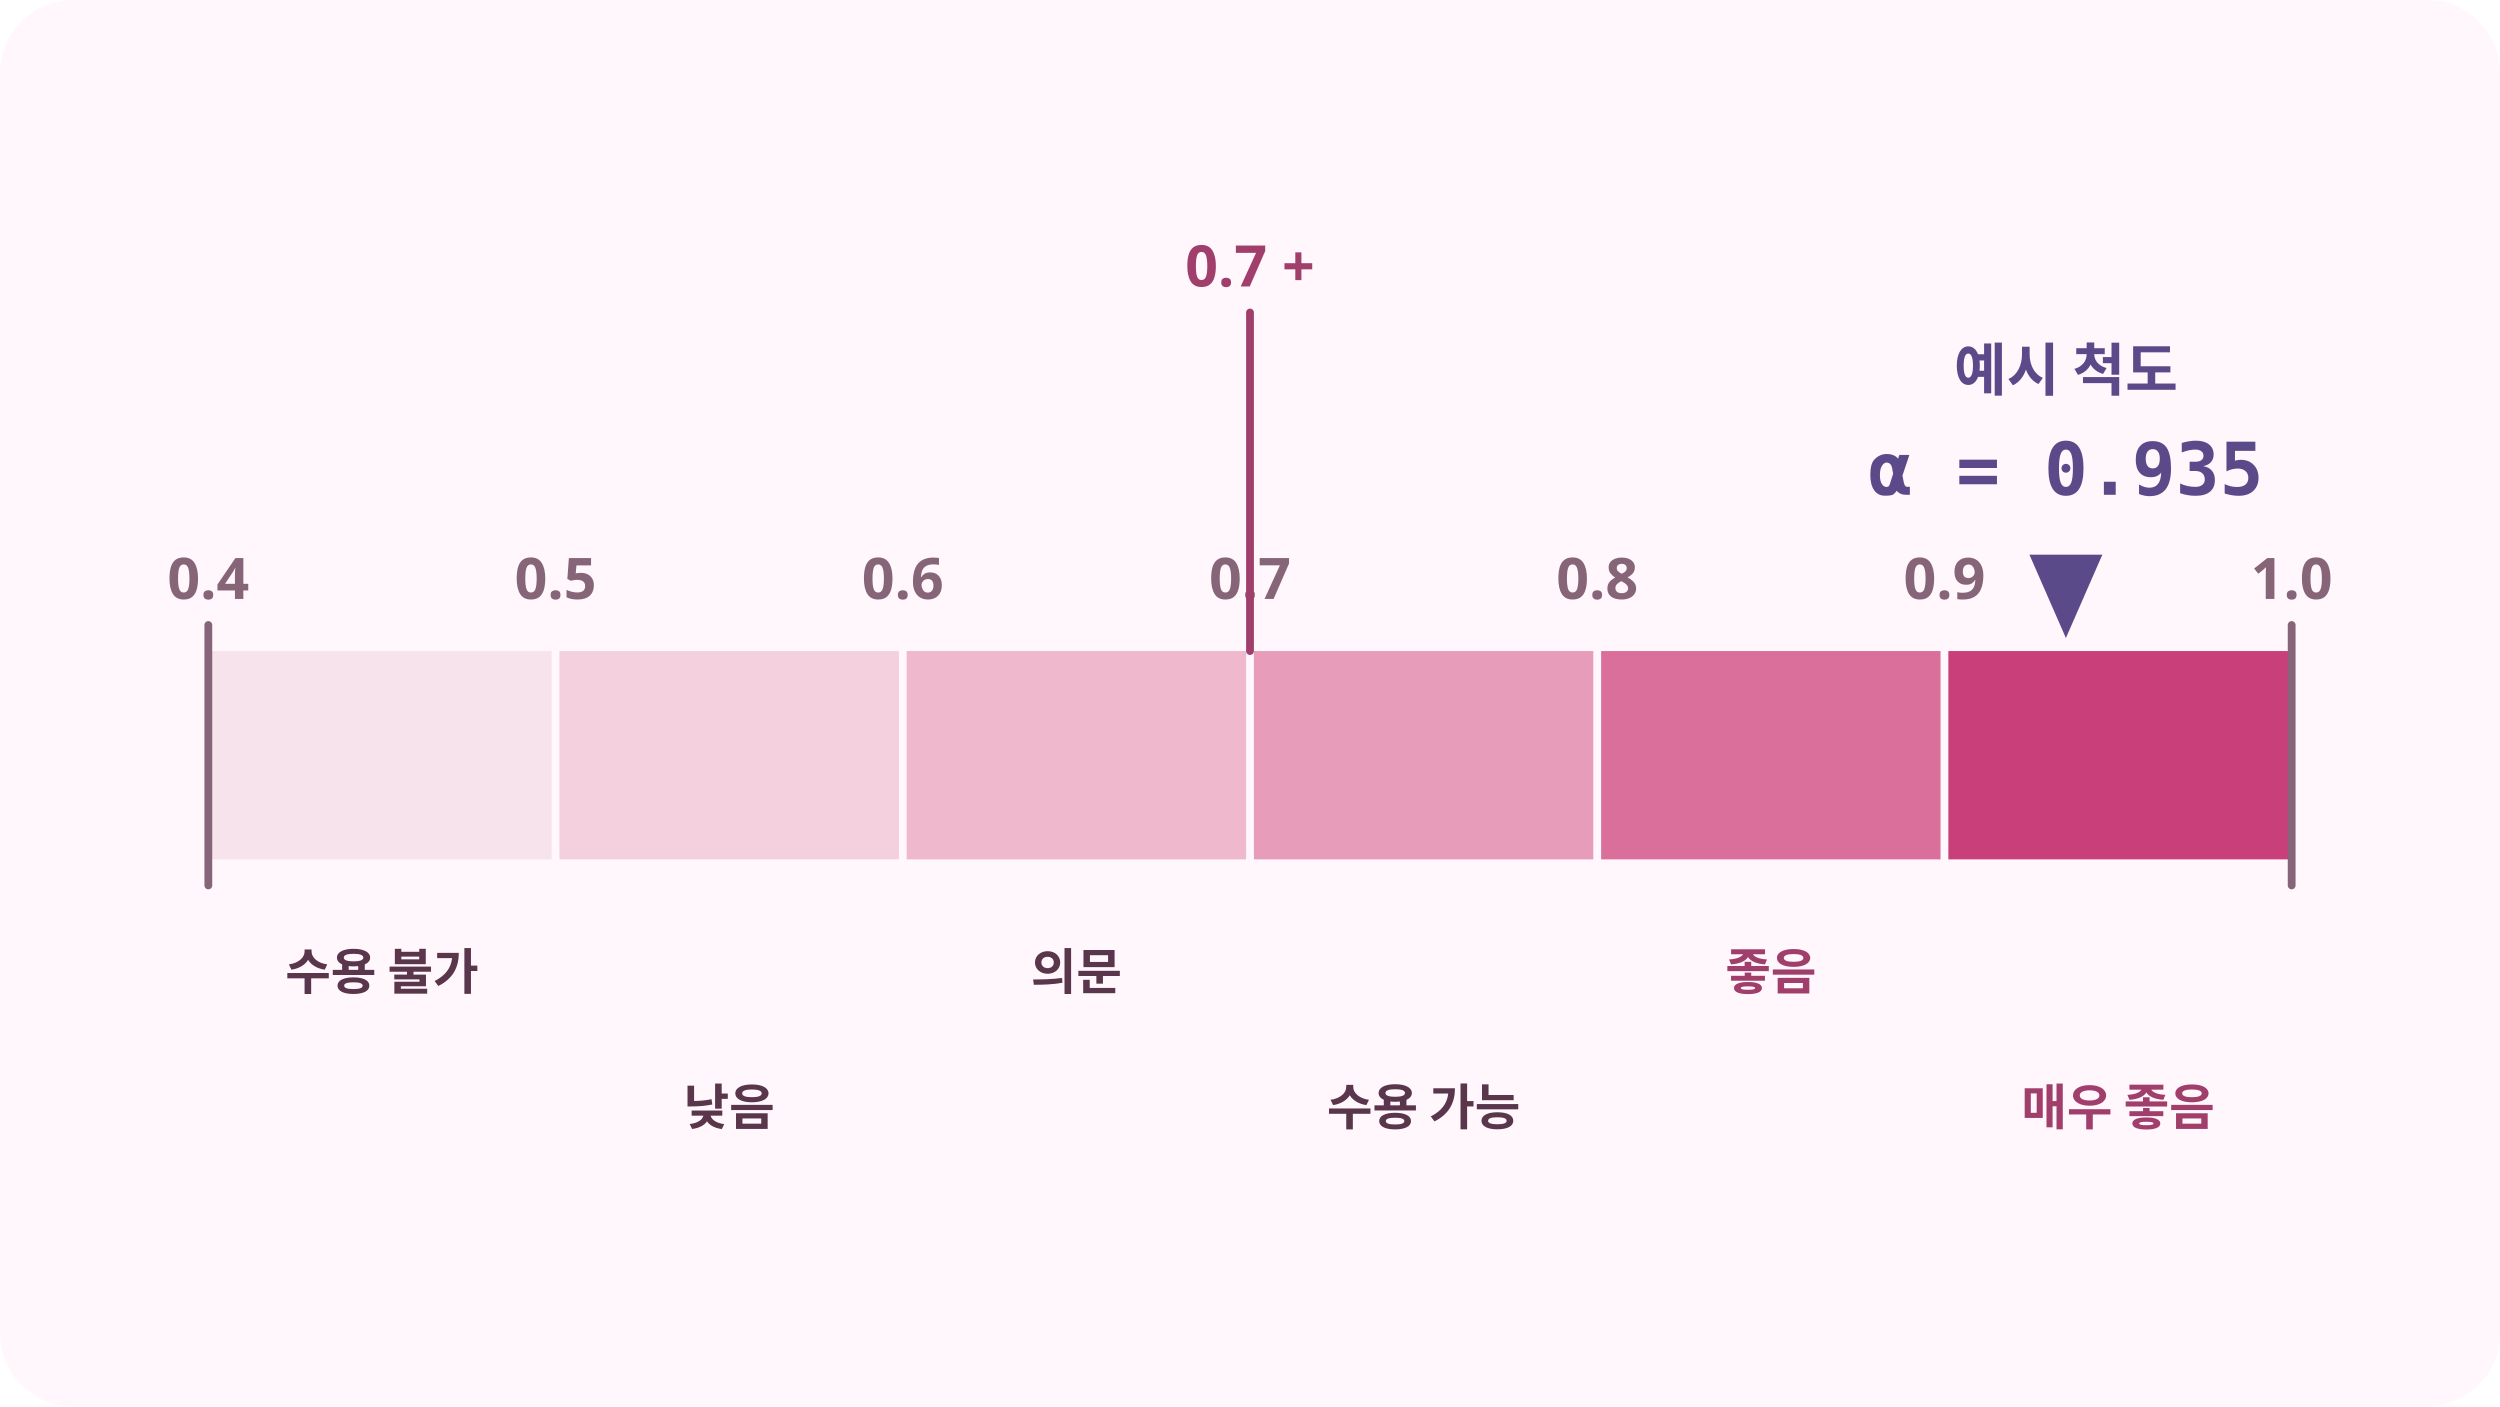
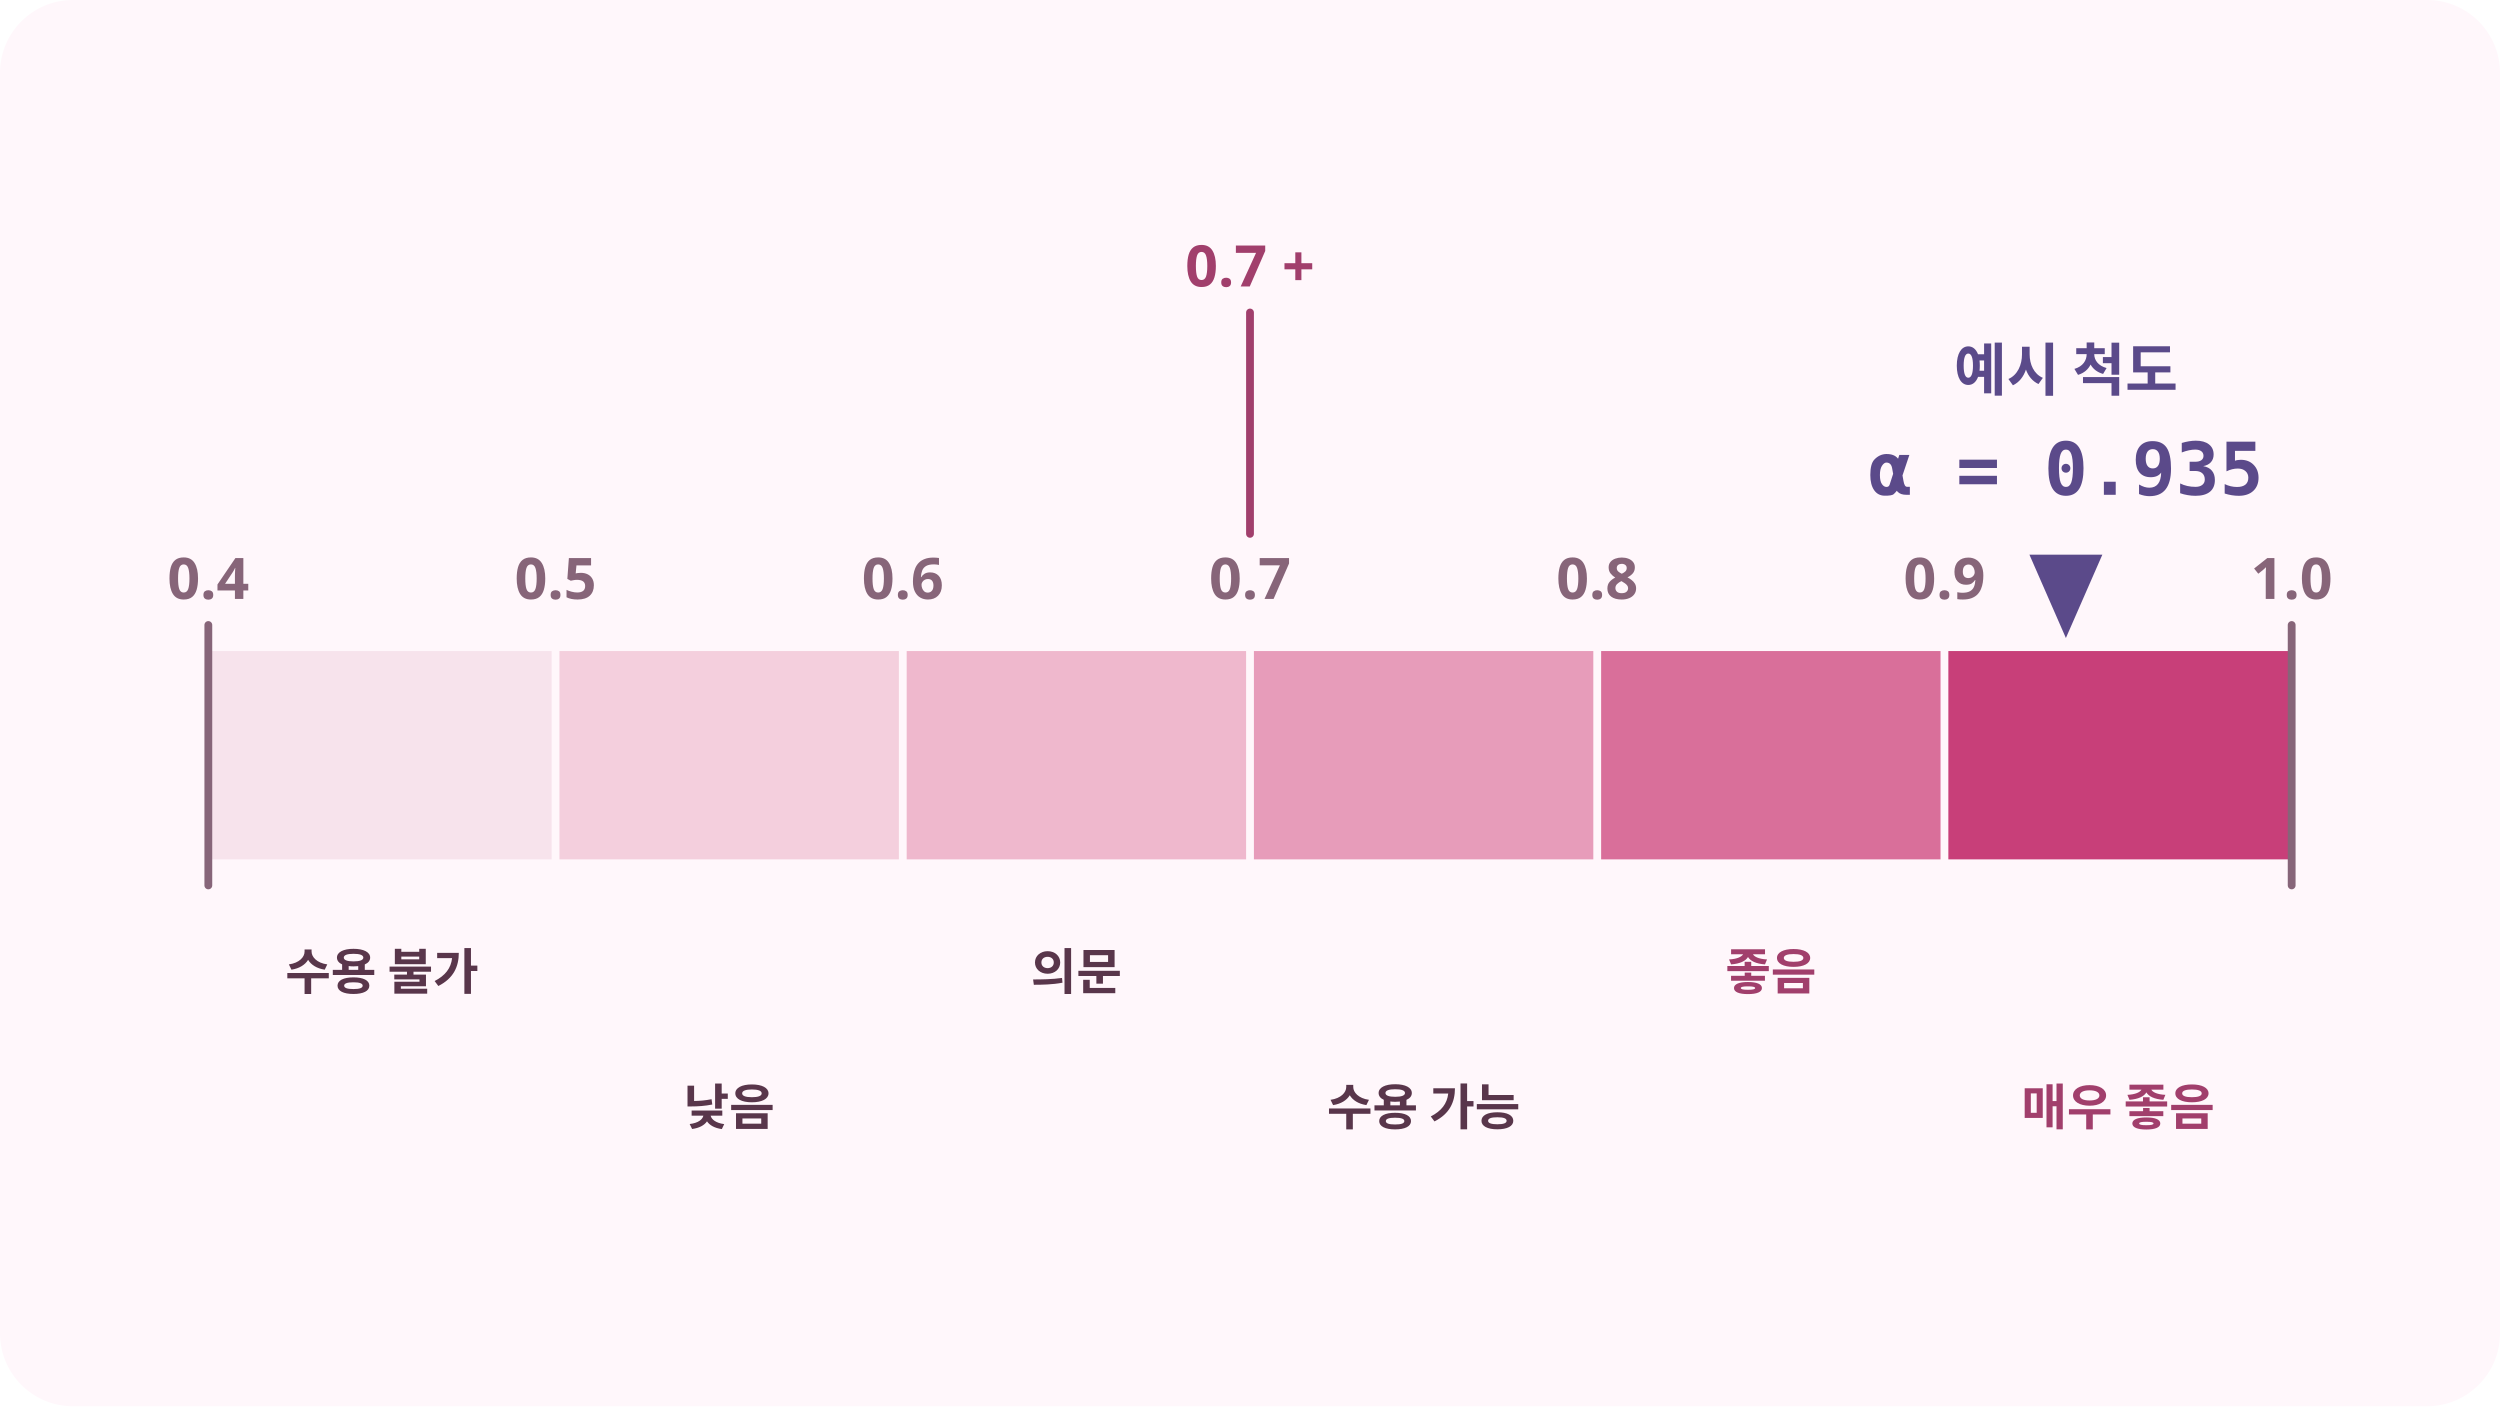
<svg xmlns="http://www.w3.org/2000/svg" viewBox="0 0 960 540" role="img" aria-label="크론바흐 알파의 흔한 기준과 0.935인 예시 척도.">
  <rect width="960" height="540" rx="28" fill="#fff7fb" />
  <rect x="80.0" y="250" width="133.3" height="80" fill="#f7e3ec" />
  <text x="146.667" y="380" fill="#59364b" font-size="19" font-weight="800" text-anchor="middle" font-family="system-ui,'PingFang SC','Noto Sans SC','Hiragino Sans',sans-serif">수용 불가</text>
  <rect x="213.3" y="250" width="133.3" height="80" fill="#f4cfdd" />
  <text x="280.0" y="432" fill="#59364b" font-size="19" font-weight="800" text-anchor="middle" font-family="system-ui,'PingFang SC','Noto Sans SC','Hiragino Sans',sans-serif">낮음</text>
  <rect x="346.7" y="250" width="133.3" height="80" fill="#efb8cd" />
  <text x="413.333" y="380" fill="#59364b" font-size="19" font-weight="800" text-anchor="middle" font-family="system-ui,'PingFang SC','Noto Sans SC','Hiragino Sans',sans-serif">의문</text>
  <rect x="480.0" y="250" width="133.3" height="80" fill="#e79cba" />
  <text x="546.667" y="432" fill="#59364b" font-size="19" font-weight="800" text-anchor="middle" font-family="system-ui,'PingFang SC','Noto Sans SC','Hiragino Sans',sans-serif">수용 가능</text>
  <rect x="613.3" y="250" width="133.3" height="80" fill="#d96f9a" />
  <text x="680.0" y="380" fill="#a13f6c" font-size="19" font-weight="800" text-anchor="middle" font-family="system-ui,'PingFang SC','Noto Sans SC','Hiragino Sans',sans-serif">좋음</text>
  <rect x="746.7" y="250" width="133.3" height="80" fill="#c83f79" />
  <text x="813.333" y="432" fill="#a13f6c" font-size="19" font-weight="800" text-anchor="middle" font-family="system-ui,'PingFang SC','Noto Sans SC','Hiragino Sans',sans-serif">매우 좋음</text>
  <line x1="80.0" y1="240" x2="80.0" y2="340" stroke="#876579" stroke-width="3" stroke-linecap="round" />
  <text x="80.0" y="230" fill="#876579" font-size="22" font-weight="700" text-anchor="middle" font-family="system-ui,'PingFang SC','Noto Sans SC','Hiragino Sans',sans-serif">0.4</text>
  <line x1="213.333" y1="240" x2="213.333" y2="340" stroke="#fff7fb" stroke-width="3" stroke-linecap="round" />
  <text x="213.333" y="230" fill="#876579" font-size="22" font-weight="700" text-anchor="middle" font-family="system-ui,'PingFang SC','Noto Sans SC','Hiragino Sans',sans-serif">0.5</text>
  <line x1="346.667" y1="240" x2="346.667" y2="340" stroke="#fff7fb" stroke-width="3" stroke-linecap="round" />
  <text x="346.667" y="230" fill="#876579" font-size="22" font-weight="700" text-anchor="middle" font-family="system-ui,'PingFang SC','Noto Sans SC','Hiragino Sans',sans-serif">0.6</text>
  <line x1="480" y1="240" x2="480" y2="340" stroke="#fff7fb" stroke-width="3" stroke-linecap="round" />
  <text x="480" y="230" fill="#876579" font-size="22" font-weight="700" text-anchor="middle" font-family="system-ui,'PingFang SC','Noto Sans SC','Hiragino Sans',sans-serif">0.7</text>
  <line x1="613.333" y1="240" x2="613.333" y2="340" stroke="#fff7fb" stroke-width="3" stroke-linecap="round" />
  <text x="613.333" y="230" fill="#876579" font-size="22" font-weight="700" text-anchor="middle" font-family="system-ui,'PingFang SC','Noto Sans SC','Hiragino Sans',sans-serif">0.8</text>
  <line x1="746.667" y1="240" x2="746.667" y2="340" stroke="#fff7fb" stroke-width="3" stroke-linecap="round" />
  <text x="746.667" y="230" fill="#876579" font-size="22" font-weight="700" text-anchor="middle" font-family="system-ui,'PingFang SC','Noto Sans SC','Hiragino Sans',sans-serif">0.9</text>
  <line x1="880.0" y1="240" x2="880.0" y2="340" stroke="#876579" stroke-width="3" stroke-linecap="round" />
  <text x="880.0" y="230" fill="#876579" font-size="22" font-weight="700" text-anchor="middle" font-family="system-ui,'PingFang SC','Noto Sans SC','Hiragino Sans',sans-serif">1.0</text>
  <path d="M793.3 245 l-14 -32 h28 z" fill="#5b4a8a" />
  <text x="793.323" y="150" fill="#5b4a8a" font-size="22" font-weight="800" text-anchor="middle" font-family="system-ui,'PingFang SC','Noto Sans SC','Hiragino Sans',sans-serif">예시 척도</text>
  <text x="793.323" y="190" fill="#5b4a8a" font-size="28" font-weight="800" text-anchor="middle" font-family="ui-monospace,Menlo,Consolas,monospace">α = 0.935</text>
-   <line x1="480" y1="120" x2="480" y2="250" stroke="#a13f6c" stroke-width="3" stroke-linecap="round" />
+   <line x1="480" y1="120" x2="480" y2="205" stroke="#a13f6c" stroke-width="3" stroke-linecap="round" />
  <text x="480" y="110" fill="#a13f6c" font-size="22" font-weight="800" text-anchor="middle" font-family="system-ui,'PingFang SC','Noto Sans SC','Hiragino Sans',sans-serif">0.7 +</text>
</svg>
